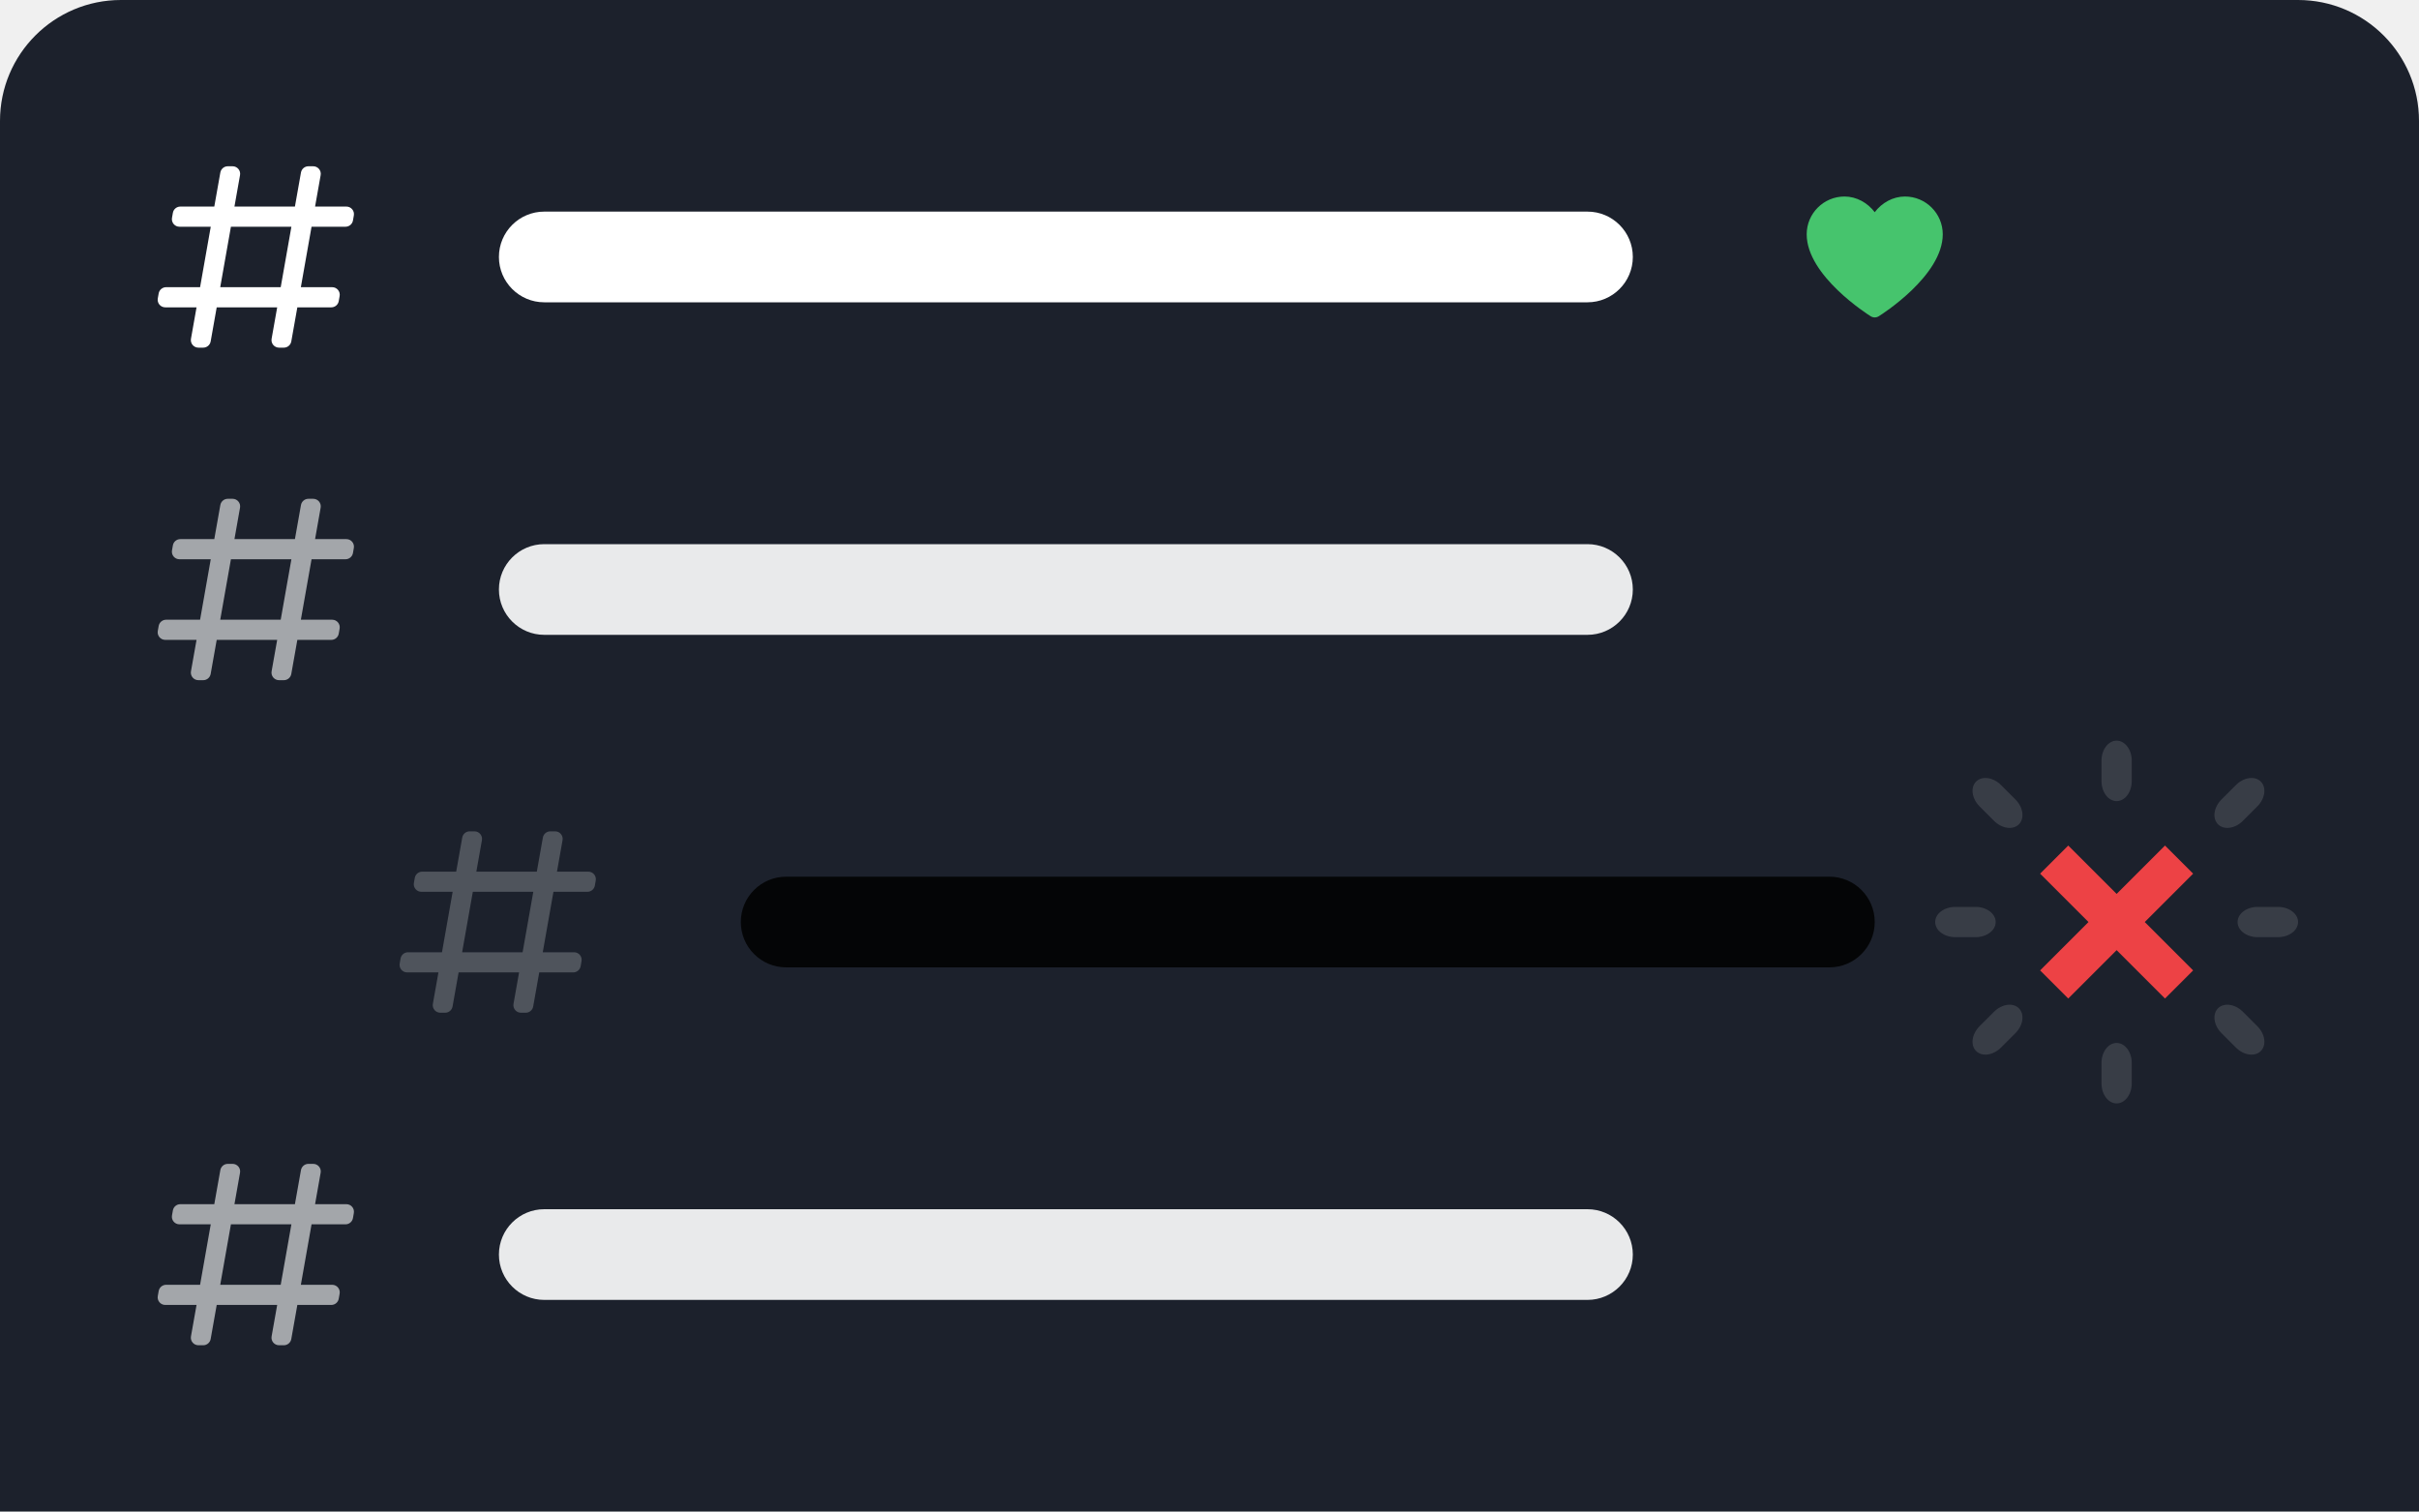
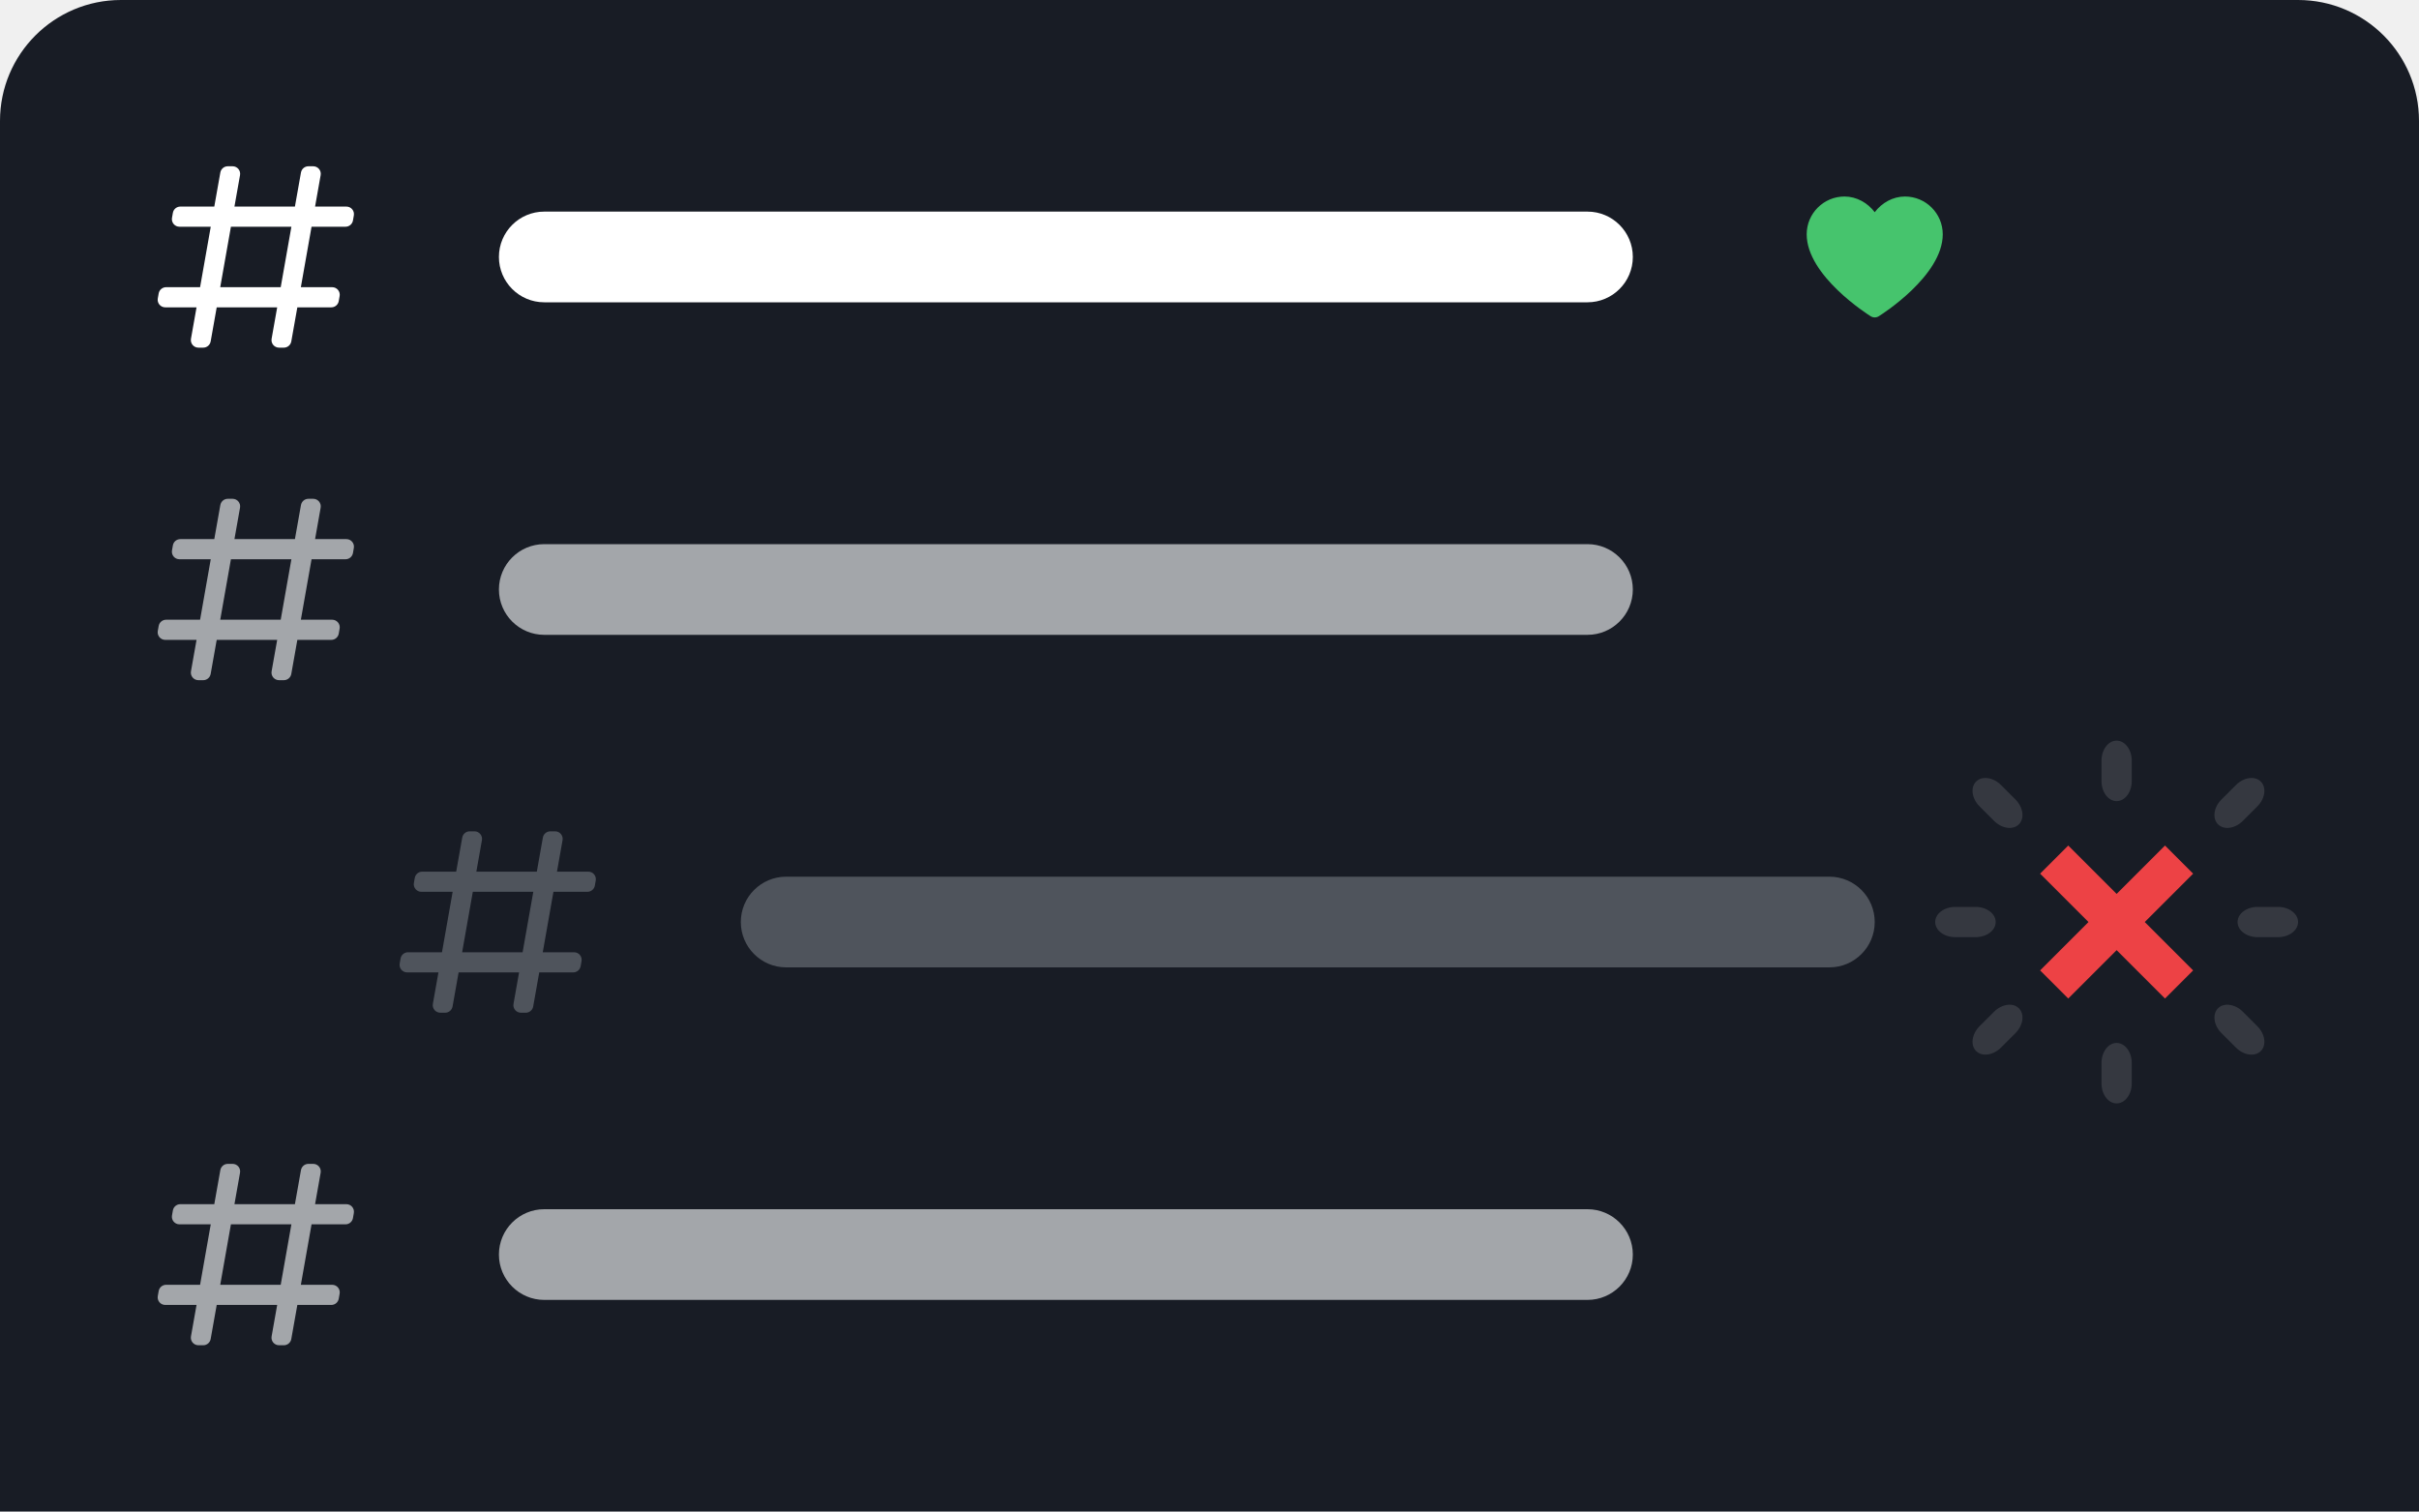
<svg xmlns="http://www.w3.org/2000/svg" width="160" height="100" viewBox="0 0 160 100" fill="none">
-   <path d="M0 8C0 3.582 3.582 0 8 0H152C156.418 0 160 3.582 160 8V100H0V8Z" fill="#1C212C" />
+   <path d="M0 8C0 3.582 3.582 0 8 0H152C156.418 0 160 3.582 160 8V100H0V8Z" fill="#181c25" />
  <path fill-rule="evenodd" clip-rule="evenodd" d="M13.124 23C12.812 23 12.577 22.719 12.631 22.413L13 20.333H10.929C10.618 20.333 10.383 20.053 10.436 19.747L10.495 19.414C10.537 19.175 10.744 19 10.987 19H13.234L13.94 15H11.869C11.558 15 11.323 14.72 11.376 14.414L11.435 14.081C11.476 13.841 11.684 13.667 11.927 13.667H14.174L14.574 11.413C14.616 11.174 14.824 11 15.066 11H15.384C15.695 11 15.931 11.281 15.876 11.587L15.507 13.667H19.507L19.907 11.413C19.95 11.174 20.157 11 20.399 11H20.717C21.028 11 21.264 11.281 21.209 11.587L20.84 13.667H22.912C23.223 13.667 23.458 13.947 23.404 14.253L23.346 14.586C23.304 14.825 23.096 15 22.854 15H20.607L19.9 19H21.972C22.283 19 22.518 19.28 22.465 19.586L22.406 19.919C22.364 20.159 22.157 20.333 21.914 20.333H19.667L19.267 22.587C19.225 22.826 19.017 23 18.775 23H18.457C18.146 23 17.91 22.719 17.965 22.413L18.334 20.333H14.334L13.934 22.587C13.891 22.826 13.684 23 13.441 23H13.124ZM15.274 15L14.567 19H18.567L19.274 15H15.274Z" fill="white" />
  <rect x="33" y="14" width="75" height="6" rx="3" fill="white" />
  <path fill-rule="evenodd" clip-rule="evenodd" d="M13.124 45C12.812 45 12.577 44.719 12.631 44.413L13 42.333H10.929C10.618 42.333 10.383 42.053 10.436 41.747L10.495 41.414C10.537 41.175 10.744 41 10.987 41H13.234L13.94 37H11.869C11.558 37 11.323 36.72 11.376 36.414L11.435 36.081C11.476 35.841 11.684 35.667 11.927 35.667H14.174L14.574 33.413C14.616 33.174 14.824 33 15.066 33H15.384C15.695 33 15.931 33.281 15.876 33.587L15.507 35.667H19.507L19.907 33.413C19.95 33.174 20.157 33 20.399 33H20.717C21.028 33 21.264 33.281 21.209 33.587L20.84 35.667H22.912C23.223 35.667 23.458 35.947 23.404 36.253L23.346 36.586C23.304 36.825 23.096 37 22.854 37H20.607L19.9 41H21.972C22.283 41 22.518 41.28 22.465 41.586L22.406 41.919C22.364 42.159 22.157 42.333 21.914 42.333H19.667L19.267 44.587C19.225 44.826 19.017 45 18.775 45H18.457C18.146 45 17.91 44.719 17.965 44.413L18.334 42.333H14.334L13.934 44.587C13.891 44.826 13.684 45 13.441 45H13.124ZM15.274 37L14.567 41H18.567L19.274 37H15.274Z" fill="#A3A6AA" />
-   <rect x="33" y="36" width="75" height="6" rx="3" fill="#e9eaeb" />
+   <rect x="33" y="36" width="75" height="6" rx="3" fill="#A3A6AA" />
  <path fill-rule="evenodd" clip-rule="evenodd" d="M29.124 67C28.812 67 28.577 66.719 28.631 66.413L29 64.333H26.929C26.618 64.333 26.383 64.053 26.436 63.747L26.495 63.414C26.537 63.175 26.744 63 26.987 63H29.234L29.94 59H27.869C27.558 59 27.323 58.72 27.376 58.414L27.435 58.081C27.477 57.841 27.684 57.667 27.927 57.667H30.174L30.574 55.413C30.616 55.174 30.824 55 31.066 55H31.384C31.695 55 31.93 55.281 31.876 55.587L31.507 57.667H35.507L35.907 55.413C35.95 55.174 36.157 55 36.4 55H36.717C37.028 55 37.264 55.281 37.209 55.587L36.84 57.667H38.912C39.223 57.667 39.458 57.947 39.404 58.253L39.346 58.586C39.304 58.825 39.096 59 38.854 59H36.607L35.9 63H37.972C38.283 63 38.518 63.28 38.465 63.586L38.406 63.919C38.364 64.159 38.157 64.333 37.914 64.333H35.667L35.267 66.587C35.225 66.826 35.017 67 34.775 67H34.457C34.146 67 33.91 66.719 33.965 66.413L34.334 64.333H30.334L29.934 66.587C29.891 66.826 29.684 67 29.441 67H29.124ZM31.274 59L30.567 63H34.567L35.274 59H31.274Z" fill="#4F545C" />
-   <rect x="49" y="58" width="75" height="6" rx="3" fill="#040506" />
+   <rect x="49" y="58" width="75" height="6" rx="3" fill="#4f545c" />
  <path fill-rule="evenodd" clip-rule="evenodd" d="M13.124 89C12.812 89 12.577 88.719 12.631 88.413L13 86.333H10.929C10.618 86.333 10.383 86.053 10.436 85.747L10.495 85.414C10.537 85.175 10.744 85 10.987 85H13.234L13.94 81H11.869C11.558 81 11.323 80.72 11.376 80.414L11.435 80.081C11.476 79.841 11.684 79.667 11.927 79.667H14.174L14.574 77.413C14.616 77.174 14.824 77 15.066 77H15.384C15.695 77 15.931 77.281 15.876 77.587L15.507 79.667H19.507L19.907 77.413C19.95 77.174 20.157 77 20.399 77H20.717C21.028 77 21.264 77.281 21.209 77.587L20.84 79.667H22.912C23.223 79.667 23.458 79.947 23.404 80.253L23.346 80.586C23.304 80.825 23.096 81 22.854 81H20.607L19.9 85H21.972C22.283 85 22.518 85.28 22.465 85.586L22.406 85.919C22.364 86.159 22.157 86.333 21.914 86.333H19.667L19.267 88.587C19.225 88.826 19.017 89 18.775 89H18.457C18.146 89 17.91 88.719 17.965 88.413L18.334 86.333H14.334L13.934 88.587C13.891 88.826 13.684 89 13.441 89H13.124ZM15.274 81L14.567 85H18.567L19.274 81H15.274Z" fill="#A3A6AA" />
-   <rect x="33" y="80" width="75" height="6" rx="3" fill="#e9eaeb" />
+   <rect x="33" y="80" width="75" height="6" rx="3" fill="#A3A6AA" />
  <path d="M126 13.001C125.203 13.001 124.465 13.419 124 14.04C123.535 13.419 122.797 13.001 122 13.001C120.622 13.001 119.5 14.122 119.5 15.501C119.5 18.246 123.562 20.817 123.735 20.924C123.816 20.975 123.909 21 124 21C124.091 21 124.184 20.975 124.265 20.924C124.438 20.817 128.5 18.246 128.5 15.501C128.5 14.122 127.378 13.001 126 13.001Z" fill="#46C46D" />
  <g clip-path="url(#clip0_3563_135449)">
    <path d="M143.2 55.94L145.061 57.8L141.861 61L145.061 64.2L143.2 66.061L140 62.861L136.8 66.061L134.939 64.2L138.139 61L134.939 57.8L136.8 55.94L140 59.139L143.2 55.94Z" fill="#ED4245" />
  </g>
  <path opacity="0.25" d="M141 50.326C141 49.594 140.552 49 140 49C139.448 49 139 49.594 139 50.326V51.674C139 52.406 139.448 53 140 53C140.552 53 141 52.406 141 51.674V50.326Z" fill="white" fill-opacity="0.5" />
  <path opacity="0.25" d="M141 70.326C141 69.594 140.552 69 140 69C139.448 69 139 69.594 139 70.326V71.674C139 72.406 139.448 73 140 73C140.552 73 141 72.406 141 71.674V70.326Z" fill="white" fill-opacity="0.5" />
  <path opacity="0.25" d="M150.674 62C151.406 62 152 61.552 152 61C152 60.448 151.406 60 150.674 60H149.326C148.594 60 148 60.448 148 61C148 61.552 148.594 62 149.326 62H150.674Z" fill="white" fill-opacity="0.5" />
  <path opacity="0.25" d="M130.674 62C131.406 62 132 61.552 132 61C132 60.448 131.406 60 130.674 60H129.326C128.594 60 128 60.448 128 61C128 61.552 128.594 62 129.326 62H130.674Z" fill="white" fill-opacity="0.5" />
  <path opacity="0.25" d="M132.352 51.937C131.834 51.42 131.098 51.316 130.707 51.707C130.317 52.097 130.42 52.834 130.938 53.352L131.891 54.305C132.409 54.823 133.145 54.926 133.536 54.535C133.926 54.145 133.823 53.408 133.305 52.891L132.352 51.937Z" fill="white" fill-opacity="0.5" />
  <path opacity="0.25" d="M149.305 53.352C149.823 52.834 149.926 52.098 149.535 51.707C149.145 51.317 148.408 51.42 147.891 51.938L146.937 52.891C146.419 53.409 146.316 54.145 146.707 54.535C147.097 54.926 147.834 54.823 148.352 54.305L149.305 53.352Z" fill="white" fill-opacity="0.5" />
  <path opacity="0.25" d="M130.937 67.891C130.42 68.409 130.316 69.145 130.707 69.536C131.097 69.926 131.834 69.823 132.352 69.305L133.305 68.352C133.823 67.834 133.926 67.098 133.535 66.707C133.145 66.317 132.408 66.42 131.891 66.938L130.937 67.891Z" fill="white" fill-opacity="0.5" />
  <path opacity="0.25" d="M148.352 66.938C147.834 66.42 147.098 66.317 146.707 66.707C146.317 67.098 146.42 67.834 146.938 68.352L147.891 69.305C148.409 69.823 149.145 69.926 149.536 69.536C149.926 69.145 149.823 68.409 149.305 67.891L148.352 66.938Z" fill="white" fill-opacity="0.5" />
  <defs>
    <clipPath id="clip0_3563_135449">
      <rect width="12" height="12" fill="white" transform="translate(134 55)" />
    </clipPath>
  </defs>
</svg>
